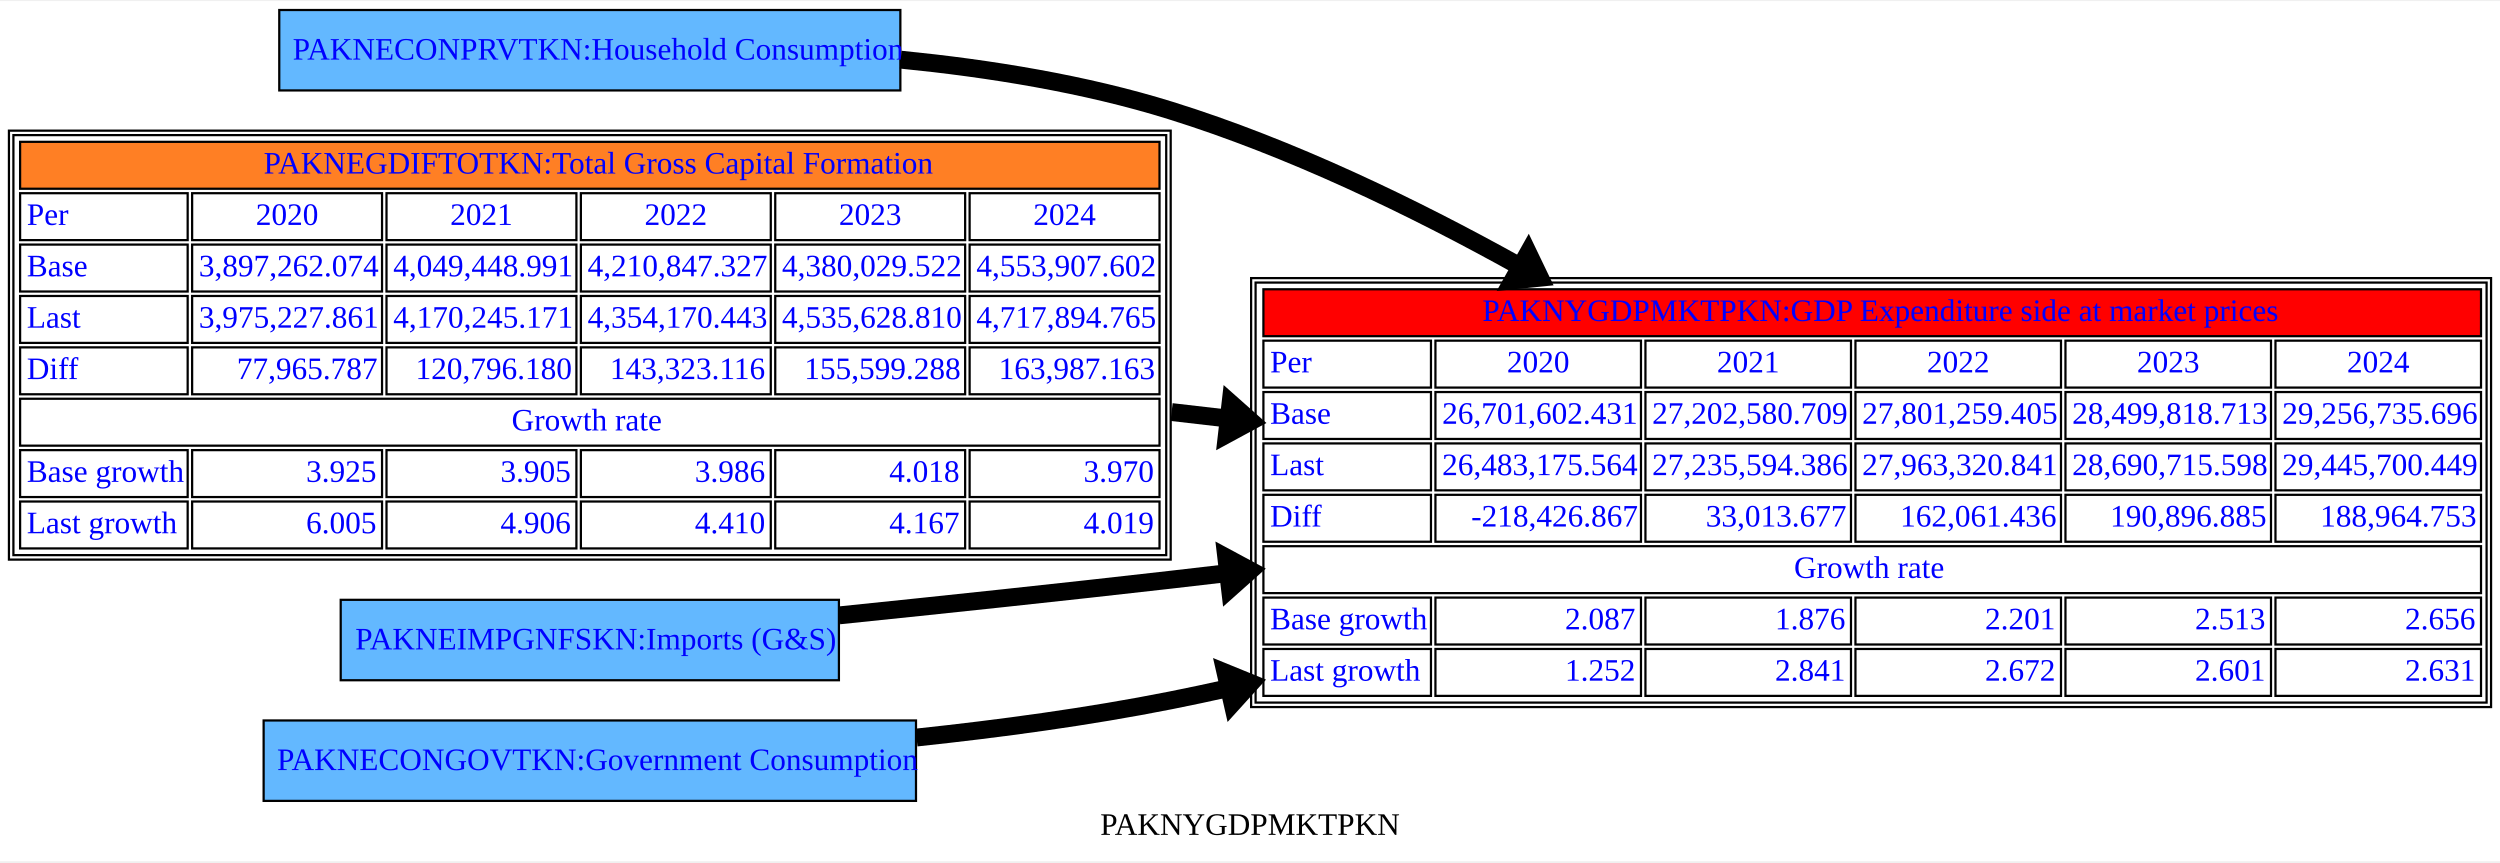
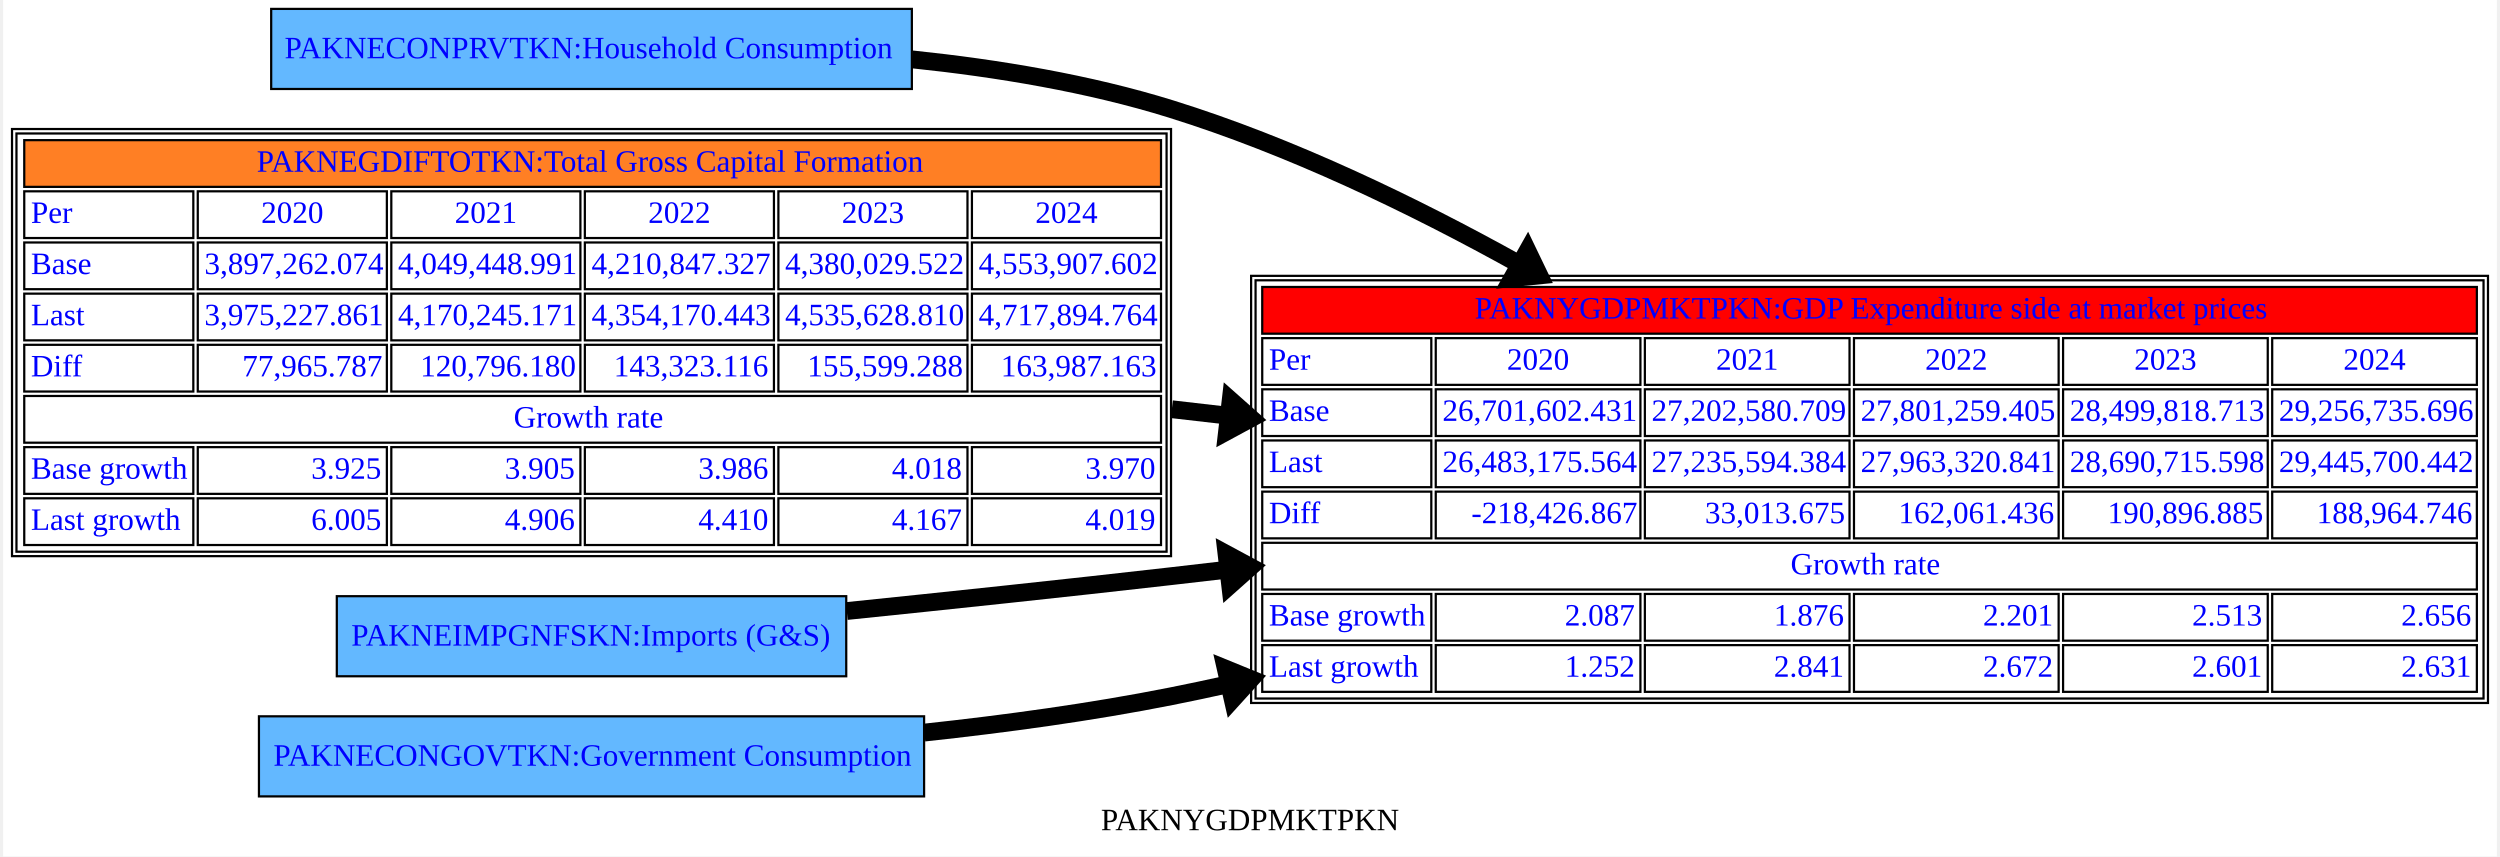
- <svg xmlns="http://www.w3.org/2000/svg" xmlns:xlink="http://www.w3.org/1999/xlink" width="432pt" height="149pt" viewBox="0.00 0.00 432.00 148.63">
-   <g id="graph0" class="graph" transform="scale(0.386059 0.386059) rotate(0) translate(4 381)">
-     <polygon fill="white" stroke="transparent" points="-4,4 -4,-381 1115,-381 1115,4 -4,4" />
-     <text text-anchor="middle" x="555.5" y="-7.8" font-family="Times New Roman,serif" font-size="14.00">PAKNYGDPMKTPKN</text>
+ <svg xmlns="http://www.w3.org/2000/svg" xmlns:xlink="http://www.w3.org/1999/xlink" width="432pt" height="148pt" viewBox="0.00 0.00 432.00 148.37">
+   <g id="graph0" class="graph" transform="scale(0.38537 0.38537) rotate(0) translate(4 381)">
+     <polygon fill="white" stroke="none" points="-4,4 -4,-381 1117,-381 1117,4 -4,4" />
+     <text text-anchor="middle" x="556.5" y="-7.8" font-family="Times New Roman,serif" font-size="14.00">PAKNYGDPMKTPKN</text>
    <g id="node1" class="node">
      <g id="a_node1">
        <a xlink:title="Household Consumption FRML &lt;Z,EXO&gt; PAKNECONPRVTKN = (PAKNECONPRVTKN(-1)*EXP(-PAKNECONPRVTKN_A+ (-0.2*(LOG(PAKNECONPRVTKN(-1))-LOG((PAKNYYWBTOTLCN(-1)*(1-PAKGGREVDRCTXN(-1)/100))/PAKNECONPRVTXN(-1)))+1*((LOG((PAKNYYWBTOTLCN*(1-PAKGGREVDRCTXN/100))/PAKNECONPRVTXN))-(LOG((PAKNYYWBTOTLCN(-1)*(1-PAKGGREVDRCTXN(-1)/100))/PAKNECONPRVTXN(-1))))+0.0303228629698929+0.0163839011059956*DURING_2010-0.3*(PAKFMLBLPOLYXN/100-((LOG(PAKNECONPRVTXN))-(LOG(PAKNECONPRVTXN(-1)))))) )) * (1-PAKNECONPRVTKN_D)+ PAKNECONPRVTKN_X*PAKNECONPRVTKN_D  $">
-           <polygon fill="#63b8ff" stroke="black" points="399,-377 121,-377 121,-341 399,-341 399,-377" />
-           <text text-anchor="start" x="127" y="-354.8" font-family="Times New Roman,serif" font-size="14.00" fill="blue">PAKNECONPRVTKN:Household Consumption</text>
-         </a>
-       </g>
-     </g>
-     <g id="node4" class="node">
-       <polygon fill="transparent" stroke="black" points="1111,-257 556,-257 556,-65 1111,-65 1111,-257" />
-       <g id="a_node4_0">
+           <polygon fill="#63b8ff" stroke="black" points="404.5,-377 116.5,-377 116.5,-341 404.5,-341 404.5,-377" />
+           <text text-anchor="start" x="122.5" y="-354.8" font-family="Times New Roman,serif" font-size="14.00" fill="blue">PAKNECONPRVTKN:Household Consumption</text>
+         </a>
+       </g>
+     </g>
+     <g id="node3" class="node">
+       <polygon fill="none" stroke="black" points="1113,-257 557,-257 557,-65 1113,-65 1113,-257" />
+       <g id="a_node3_0">
        <a xlink:href="bogus" xlink:title="GDP Expenditure side at market prices FRML  &lt;&gt; PAKNYGDPMKTPKN = PAKNECONPRVTKN+PAKNECONGOVTKN+PAKNEGDIFTOTKN+PAKNEGDISTKBKN+PAKNEEXPGNFSKN-PAKNEIMPGNFSKN+PAKNYGDPDISCKN+PAKADAP*PAKDISPREPKN $">
-           <polygon fill="red" stroke="transparent" points="561.5,-231 561.5,-252 1106.5,-252 1106.5,-231 561.5,-231" />
-           <polygon fill="none" stroke="black" points="561.5,-231 561.5,-252 1106.5,-252 1106.5,-231 561.5,-231" />
-           <text text-anchor="start" x="659.5" y="-237.8" font-family="Times New Roman,serif" font-size="14.00" fill="blue">PAKNYGDPMKTPKN:GDP Expenditure side at market prices</text>
-         </a>
-       </g>
-       <polygon fill="none" stroke="black" points="561.5,-208 561.5,-229 636.5,-229 636.5,-208 561.5,-208" />
-       <text text-anchor="start" x="564.5" y="-214.8" font-family="Times New Roman,serif" font-size="14.00" fill="blue">Per</text>
-       <polygon fill="none" stroke="black" points="638.5,-208 638.5,-229 730.5,-229 730.5,-208 638.5,-208" />
-       <text text-anchor="start" x="670.5" y="-214.8" font-family="Times New Roman,serif" font-size="14.00" fill="blue">2020</text>
-       <polygon fill="none" stroke="black" points="732.5,-208 732.5,-229 824.5,-229 824.5,-208 732.5,-208" />
-       <text text-anchor="start" x="764.5" y="-214.8" font-family="Times New Roman,serif" font-size="14.00" fill="blue">2021</text>
-       <polygon fill="none" stroke="black" points="826.5,-208 826.5,-229 918.5,-229 918.5,-208 826.5,-208" />
-       <text text-anchor="start" x="858.5" y="-214.8" font-family="Times New Roman,serif" font-size="14.00" fill="blue">2022</text>
-       <polygon fill="none" stroke="black" points="920.5,-208 920.5,-229 1012.5,-229 1012.5,-208 920.5,-208" />
-       <text text-anchor="start" x="952.5" y="-214.8" font-family="Times New Roman,serif" font-size="14.00" fill="blue">2023</text>
-       <polygon fill="none" stroke="black" points="1014.5,-208 1014.5,-229 1106.5,-229 1106.5,-208 1014.5,-208" />
-       <text text-anchor="start" x="1046.5" y="-214.8" font-family="Times New Roman,serif" font-size="14.00" fill="blue">2024</text>
-       <g id="a_node4_1">
-         <a xlink:href="bogus" xlink:title="Baseline values">
-           <polygon fill="none" stroke="black" points="561.5,-185 561.5,-206 636.5,-206 636.5,-185 561.5,-185" />
-           <text text-anchor="start" x="564.5" y="-191.8" font-family="Times New Roman,serif" font-size="14.00" fill="blue">Base</text>
-         </a>
-       </g>
-       <g id="a_node4_2">
-         <a xlink:href="bogus" xlink:title="Baseline values">
-           <polygon fill="none" stroke="black" points="638.5,-185 638.5,-206 730.5,-206 730.5,-185 638.5,-185" />
-           <text text-anchor="start" x="641.5" y="-191.8" font-family="Times New Roman,serif" font-size="14.00" fill="blue">26,701,602.431</text>
-         </a>
-       </g>
-       <g id="a_node4_3">
-         <a xlink:href="bogus" xlink:title="Baseline values">
-           <polygon fill="none" stroke="black" points="732.5,-185 732.5,-206 824.5,-206 824.5,-185 732.5,-185" />
-           <text text-anchor="start" x="735.5" y="-191.8" font-family="Times New Roman,serif" font-size="14.00" fill="blue">27,202,580.709</text>
-         </a>
-       </g>
-       <g id="a_node4_4">
-         <a xlink:href="bogus" xlink:title="Baseline values">
-           <polygon fill="none" stroke="black" points="826.5,-185 826.5,-206 918.5,-206 918.5,-185 826.5,-185" />
-           <text text-anchor="start" x="829.5" y="-191.8" font-family="Times New Roman,serif" font-size="14.00" fill="blue">27,801,259.405</text>
-         </a>
-       </g>
-       <g id="a_node4_5">
-         <a xlink:href="bogus" xlink:title="Baseline values">
-           <polygon fill="none" stroke="black" points="920.5,-185 920.5,-206 1012.5,-206 1012.5,-185 920.5,-185" />
-           <text text-anchor="start" x="923.5" y="-191.8" font-family="Times New Roman,serif" font-size="14.00" fill="blue">28,499,818.713</text>
-         </a>
-       </g>
-       <g id="a_node4_6">
-         <a xlink:href="bogus" xlink:title="Baseline values">
-           <polygon fill="none" stroke="black" points="1014.5,-185 1014.5,-206 1106.5,-206 1106.5,-185 1014.5,-185" />
-           <text text-anchor="start" x="1017.5" y="-191.8" font-family="Times New Roman,serif" font-size="14.00" fill="blue">29,256,735.696</text>
-         </a>
-       </g>
-       <g id="a_node4_7">
+           <polygon fill="red" stroke="none" points="562,-231 562,-252 1108,-252 1108,-231 562,-231" />
+           <polygon fill="none" stroke="black" points="562,-231 562,-252 1108,-252 1108,-231 562,-231" />
+           <text text-anchor="start" x="657.5" y="-237.8" font-family="Times New Roman,serif" font-size="14.00" fill="blue">PAKNYGDPMKTPKN:GDP Expenditure side at market prices</text>
+         </a>
+       </g>
+       <polygon fill="none" stroke="black" points="562,-208 562,-229 638,-229 638,-208 562,-208" />
+       <text text-anchor="start" x="565" y="-214.8" font-family="Times New Roman,serif" font-size="14.00" fill="blue">Per</text>
+       <polygon fill="none" stroke="black" points="640,-208 640,-229 732,-229 732,-208 640,-208" />
+       <text text-anchor="start" x="672" y="-214.8" font-family="Times New Roman,serif" font-size="14.00" fill="blue">2020</text>
+       <polygon fill="none" stroke="black" points="734,-208 734,-229 826,-229 826,-208 734,-208" />
+       <text text-anchor="start" x="766" y="-214.8" font-family="Times New Roman,serif" font-size="14.00" fill="blue">2021</text>
+       <polygon fill="none" stroke="black" points="828,-208 828,-229 920,-229 920,-208 828,-208" />
+       <text text-anchor="start" x="860" y="-214.8" font-family="Times New Roman,serif" font-size="14.00" fill="blue">2022</text>
+       <polygon fill="none" stroke="black" points="922,-208 922,-229 1014,-229 1014,-208 922,-208" />
+       <text text-anchor="start" x="954" y="-214.8" font-family="Times New Roman,serif" font-size="14.00" fill="blue">2023</text>
+       <polygon fill="none" stroke="black" points="1016,-208 1016,-229 1108,-229 1108,-208 1016,-208" />
+       <text text-anchor="start" x="1048" y="-214.8" font-family="Times New Roman,serif" font-size="14.00" fill="blue">2024</text>
+       <g id="a_node3_1">
+         <a xlink:href="bogus" xlink:title="Baseline values">
+           <polygon fill="none" stroke="black" points="562,-185 562,-206 638,-206 638,-185 562,-185" />
+           <text text-anchor="start" x="565" y="-191.8" font-family="Times New Roman,serif" font-size="14.00" fill="blue">Base</text>
+         </a>
+       </g>
+       <g id="a_node3_2">
+         <a xlink:href="bogus" xlink:title="Baseline values">
+           <polygon fill="none" stroke="black" points="640,-185 640,-206 732,-206 732,-185 640,-185" />
+           <text text-anchor="start" x="643" y="-191.8" font-family="Times New Roman,serif" font-size="14.00" fill="blue">26,701,602.431</text>
+         </a>
+       </g>
+       <g id="a_node3_3">
+         <a xlink:href="bogus" xlink:title="Baseline values">
+           <polygon fill="none" stroke="black" points="734,-185 734,-206 826,-206 826,-185 734,-185" />
+           <text text-anchor="start" x="737" y="-191.8" font-family="Times New Roman,serif" font-size="14.00" fill="blue">27,202,580.709</text>
+         </a>
+       </g>
+       <g id="a_node3_4">
+         <a xlink:href="bogus" xlink:title="Baseline values">
+           <polygon fill="none" stroke="black" points="828,-185 828,-206 920,-206 920,-185 828,-185" />
+           <text text-anchor="start" x="831" y="-191.8" font-family="Times New Roman,serif" font-size="14.00" fill="blue">27,801,259.405</text>
+         </a>
+       </g>
+       <g id="a_node3_5">
+         <a xlink:href="bogus" xlink:title="Baseline values">
+           <polygon fill="none" stroke="black" points="922,-185 922,-206 1014,-206 1014,-185 922,-185" />
+           <text text-anchor="start" x="925" y="-191.8" font-family="Times New Roman,serif" font-size="14.00" fill="blue">28,499,818.713</text>
+         </a>
+       </g>
+       <g id="a_node3_6">
+         <a xlink:href="bogus" xlink:title="Baseline values">
+           <polygon fill="none" stroke="black" points="1016,-185 1016,-206 1108,-206 1108,-185 1016,-185" />
+           <text text-anchor="start" x="1019" y="-191.8" font-family="Times New Roman,serif" font-size="14.00" fill="blue">29,256,735.696</text>
+         </a>
+       </g>
+       <g id="a_node3_7">
        <a xlink:href="bogus" xlink:title="Latest run values">
-           <polygon fill="none" stroke="black" points="561.5,-162 561.5,-183 636.5,-183 636.5,-162 561.5,-162" />
-           <text text-anchor="start" x="564.5" y="-168.8" font-family="Times New Roman,serif" font-size="14.00" fill="blue">Last</text>
-         </a>
-       </g>
-       <polygon fill="none" stroke="black" points="638.5,-162 638.5,-183 730.5,-183 730.5,-162 638.5,-162" />
-       <text text-anchor="start" x="641.5" y="-168.8" font-family="Times New Roman,serif" font-size="14.00" fill="blue">26,483,175.564</text>
-       <polygon fill="none" stroke="black" points="732.5,-162 732.5,-183 824.5,-183 824.5,-162 732.5,-162" />
-       <text text-anchor="start" x="735.5" y="-168.8" font-family="Times New Roman,serif" font-size="14.00" fill="blue">27,235,594.386</text>
-       <polygon fill="none" stroke="black" points="826.5,-162 826.5,-183 918.5,-183 918.5,-162 826.5,-162" />
-       <text text-anchor="start" x="829.5" y="-168.8" font-family="Times New Roman,serif" font-size="14.00" fill="blue">27,963,320.841</text>
-       <polygon fill="none" stroke="black" points="920.5,-162 920.5,-183 1012.5,-183 1012.5,-162 920.5,-162" />
-       <text text-anchor="start" x="923.5" y="-168.8" font-family="Times New Roman,serif" font-size="14.00" fill="blue">28,690,715.598</text>
-       <polygon fill="none" stroke="black" points="1014.5,-162 1014.5,-183 1106.5,-183 1106.5,-162 1014.5,-162" />
-       <text text-anchor="start" x="1017.5" y="-168.8" font-family="Times New Roman,serif" font-size="14.00" fill="blue">29,445,700.449</text>
-       <g id="a_node4_8">
+           <polygon fill="none" stroke="black" points="562,-162 562,-183 638,-183 638,-162 562,-162" />
+           <text text-anchor="start" x="565" y="-168.8" font-family="Times New Roman,serif" font-size="14.00" fill="blue">Last</text>
+         </a>
+       </g>
+       <polygon fill="none" stroke="black" points="640,-162 640,-183 732,-183 732,-162 640,-162" />
+       <text text-anchor="start" x="643" y="-168.8" font-family="Times New Roman,serif" font-size="14.00" fill="blue">26,483,175.564</text>
+       <polygon fill="none" stroke="black" points="734,-162 734,-183 826,-183 826,-162 734,-162" />
+       <text text-anchor="start" x="737" y="-168.8" font-family="Times New Roman,serif" font-size="14.00" fill="blue">27,235,594.384</text>
+       <polygon fill="none" stroke="black" points="828,-162 828,-183 920,-183 920,-162 828,-162" />
+       <text text-anchor="start" x="831" y="-168.8" font-family="Times New Roman,serif" font-size="14.00" fill="blue">27,963,320.841</text>
+       <polygon fill="none" stroke="black" points="922,-162 922,-183 1014,-183 1014,-162 922,-162" />
+       <text text-anchor="start" x="925" y="-168.8" font-family="Times New Roman,serif" font-size="14.00" fill="blue">28,690,715.598</text>
+       <polygon fill="none" stroke="black" points="1016,-162 1016,-183 1108,-183 1108,-162 1016,-162" />
+       <text text-anchor="start" x="1019" y="-168.8" font-family="Times New Roman,serif" font-size="14.00" fill="blue">29,445,700.442</text>
+       <g id="a_node3_8">
        <a xlink:href="bogus" xlink:title="Difference between baseline and latest run">
-           <polygon fill="none" stroke="black" points="561.5,-139 561.5,-160 636.5,-160 636.5,-139 561.5,-139" />
-           <text text-anchor="start" x="564.5" y="-145.8" font-family="Times New Roman,serif" font-size="14.00" fill="blue">Diff</text>
-         </a>
-       </g>
-       <polygon fill="none" stroke="black" points="638.5,-139 638.5,-160 730.5,-160 730.5,-139 638.5,-139" />
-       <text text-anchor="start" x="654.5" y="-145.8" font-family="Times New Roman,serif" font-size="14.00" fill="blue">-218,426.867</text>
-       <polygon fill="none" stroke="black" points="732.5,-139 732.5,-160 824.5,-160 824.5,-139 732.5,-139" />
-       <text text-anchor="start" x="759.5" y="-145.8" font-family="Times New Roman,serif" font-size="14.00" fill="blue">33,013.677</text>
-       <polygon fill="none" stroke="black" points="826.5,-139 826.5,-160 918.5,-160 918.5,-139 826.5,-139" />
-       <text text-anchor="start" x="846.5" y="-145.8" font-family="Times New Roman,serif" font-size="14.00" fill="blue">162,061.436</text>
-       <polygon fill="none" stroke="black" points="920.5,-139 920.5,-160 1012.5,-160 1012.5,-139 920.5,-139" />
-       <text text-anchor="start" x="940.5" y="-145.8" font-family="Times New Roman,serif" font-size="14.00" fill="blue">190,896.885</text>
-       <polygon fill="none" stroke="black" points="1014.5,-139 1014.5,-160 1106.5,-160 1106.5,-139 1014.5,-139" />
-       <text text-anchor="start" x="1034.5" y="-145.8" font-family="Times New Roman,serif" font-size="14.00" fill="blue">188,964.753</text>
-       <polygon fill="none" stroke="black" points="561.5,-116 561.5,-137 1106.5,-137 1106.5,-116 561.5,-116" />
-       <text text-anchor="start" x="799" y="-122.8" font-family="Times New Roman,serif" font-size="14.00" fill="blue"> Growth rate</text>
-       <g id="a_node4_9">
+           <polygon fill="none" stroke="black" points="562,-139 562,-160 638,-160 638,-139 562,-139" />
+           <text text-anchor="start" x="565" y="-145.8" font-family="Times New Roman,serif" font-size="14.00" fill="blue">Diff</text>
+         </a>
+       </g>
+       <polygon fill="none" stroke="black" points="640,-139 640,-160 732,-160 732,-139 640,-139" />
+       <text text-anchor="start" x="656" y="-145.8" font-family="Times New Roman,serif" font-size="14.00" fill="blue">-218,426.867</text>
+       <polygon fill="none" stroke="black" points="734,-139 734,-160 826,-160 826,-139 734,-139" />
+       <text text-anchor="start" x="761" y="-145.8" font-family="Times New Roman,serif" font-size="14.00" fill="blue">33,013.675</text>
+       <polygon fill="none" stroke="black" points="828,-139 828,-160 920,-160 920,-139 828,-139" />
+       <text text-anchor="start" x="848" y="-145.8" font-family="Times New Roman,serif" font-size="14.00" fill="blue">162,061.436</text>
+       <polygon fill="none" stroke="black" points="922,-139 922,-160 1014,-160 1014,-139 922,-139" />
+       <text text-anchor="start" x="942" y="-145.8" font-family="Times New Roman,serif" font-size="14.00" fill="blue">190,896.885</text>
+       <polygon fill="none" stroke="black" points="1016,-139 1016,-160 1108,-160 1108,-139 1016,-139" />
+       <text text-anchor="start" x="1036" y="-145.8" font-family="Times New Roman,serif" font-size="14.00" fill="blue">188,964.746</text>
+       <polygon fill="none" stroke="black" points="562,-116 562,-137 1108,-137 1108,-116 562,-116" />
+       <text text-anchor="start" x="799.5" y="-122.8" font-family="Times New Roman,serif" font-size="14.00" fill="blue"> Growth rate</text>
+       <g id="a_node3_9">
        <a xlink:href="bogus" xlink:title="Base growth Exogen">
-           <polygon fill="none" stroke="black" points="561.5,-93 561.5,-114 636.5,-114 636.5,-93 561.5,-93" />
-           <text text-anchor="start" x="564.5" y="-99.8" font-family="Times New Roman,serif" font-size="14.00" fill="blue">Base growth</text>
-         </a>
-       </g>
-       <polygon fill="none" stroke="black" points="638.5,-93 638.5,-114 730.5,-114 730.5,-93 638.5,-93" />
-       <text text-anchor="start" x="696.5" y="-99.8" font-family="Times New Roman,serif" font-size="14.00" fill="blue">2.087</text>
-       <polygon fill="none" stroke="black" points="732.5,-93 732.5,-114 824.5,-114 824.5,-93 732.5,-93" />
-       <text text-anchor="start" x="790.5" y="-99.8" font-family="Times New Roman,serif" font-size="14.00" fill="blue">1.876</text>
-       <polygon fill="none" stroke="black" points="826.5,-93 826.5,-114 918.5,-114 918.5,-93 826.5,-93" />
-       <text text-anchor="start" x="884.5" y="-99.8" font-family="Times New Roman,serif" font-size="14.00" fill="blue">2.201</text>
-       <polygon fill="none" stroke="black" points="920.5,-93 920.5,-114 1012.5,-114 1012.5,-93 920.5,-93" />
-       <text text-anchor="start" x="978.5" y="-99.8" font-family="Times New Roman,serif" font-size="14.00" fill="blue">2.513</text>
-       <polygon fill="none" stroke="black" points="1014.5,-93 1014.5,-114 1106.5,-114 1106.5,-93 1014.5,-93" />
-       <text text-anchor="start" x="1072.5" y="-99.8" font-family="Times New Roman,serif" font-size="14.00" fill="blue">2.656</text>
-       <g id="a_node4_10">
+           <polygon fill="none" stroke="black" points="562,-93 562,-114 638,-114 638,-93 562,-93" />
+           <text text-anchor="start" x="565" y="-99.8" font-family="Times New Roman,serif" font-size="14.00" fill="blue">Base growth</text>
+         </a>
+       </g>
+       <polygon fill="none" stroke="black" points="640,-93 640,-114 732,-114 732,-93 640,-93" />
+       <text text-anchor="start" x="698" y="-99.8" font-family="Times New Roman,serif" font-size="14.00" fill="blue">2.087</text>
+       <polygon fill="none" stroke="black" points="734,-93 734,-114 826,-114 826,-93 734,-93" />
+       <text text-anchor="start" x="792" y="-99.8" font-family="Times New Roman,serif" font-size="14.00" fill="blue">1.876</text>
+       <polygon fill="none" stroke="black" points="828,-93 828,-114 920,-114 920,-93 828,-93" />
+       <text text-anchor="start" x="886" y="-99.8" font-family="Times New Roman,serif" font-size="14.00" fill="blue">2.201</text>
+       <polygon fill="none" stroke="black" points="922,-93 922,-114 1014,-114 1014,-93 922,-93" />
+       <text text-anchor="start" x="980" y="-99.8" font-family="Times New Roman,serif" font-size="14.00" fill="blue">2.513</text>
+       <polygon fill="none" stroke="black" points="1016,-93 1016,-114 1108,-114 1108,-93 1016,-93" />
+       <text text-anchor="start" x="1074" y="-99.8" font-family="Times New Roman,serif" font-size="14.00" fill="blue">2.656</text>
+       <g id="a_node3_10">
        <a xlink:href="bogus" xlink:title="Last growth Exogen">
-           <polygon fill="none" stroke="black" points="561.5,-70 561.5,-91 636.5,-91 636.5,-70 561.5,-70" />
-           <text text-anchor="start" x="564.5" y="-76.8" font-family="Times New Roman,serif" font-size="14.00" fill="blue">Last growth</text>
-         </a>
-       </g>
-       <polygon fill="none" stroke="black" points="638.5,-70 638.5,-91 730.5,-91 730.5,-70 638.5,-70" />
-       <text text-anchor="start" x="696.5" y="-76.8" font-family="Times New Roman,serif" font-size="14.00" fill="blue">1.252</text>
-       <polygon fill="none" stroke="black" points="732.5,-70 732.5,-91 824.5,-91 824.5,-70 732.5,-70" />
-       <text text-anchor="start" x="790.5" y="-76.8" font-family="Times New Roman,serif" font-size="14.00" fill="blue">2.841</text>
-       <polygon fill="none" stroke="black" points="826.5,-70 826.5,-91 918.5,-91 918.5,-70 826.5,-70" />
-       <text text-anchor="start" x="884.5" y="-76.8" font-family="Times New Roman,serif" font-size="14.00" fill="blue">2.672</text>
-       <polygon fill="none" stroke="black" points="920.5,-70 920.5,-91 1012.5,-91 1012.5,-70 920.5,-70" />
-       <text text-anchor="start" x="978.5" y="-76.8" font-family="Times New Roman,serif" font-size="14.00" fill="blue">2.601</text>
-       <polygon fill="none" stroke="black" points="1014.5,-70 1014.5,-91 1106.5,-91 1106.5,-70 1014.5,-70" />
-       <text text-anchor="start" x="1072.5" y="-76.8" font-family="Times New Roman,serif" font-size="14.00" fill="blue">2.631</text>
-       <polygon fill="none" stroke="black" points="558,-67 558,-255 1109,-255 1109,-67 558,-67" />
+           <polygon fill="none" stroke="black" points="562,-70 562,-91 638,-91 638,-70 562,-70" />
+           <text text-anchor="start" x="565" y="-76.8" font-family="Times New Roman,serif" font-size="14.00" fill="blue">Last growth</text>
+         </a>
+       </g>
+       <polygon fill="none" stroke="black" points="640,-70 640,-91 732,-91 732,-70 640,-70" />
+       <text text-anchor="start" x="698" y="-76.8" font-family="Times New Roman,serif" font-size="14.00" fill="blue">1.252</text>
+       <polygon fill="none" stroke="black" points="734,-70 734,-91 826,-91 826,-70 734,-70" />
+       <text text-anchor="start" x="792" y="-76.8" font-family="Times New Roman,serif" font-size="14.00" fill="blue">2.841</text>
+       <polygon fill="none" stroke="black" points="828,-70 828,-91 920,-91 920,-70 828,-70" />
+       <text text-anchor="start" x="886" y="-76.8" font-family="Times New Roman,serif" font-size="14.00" fill="blue">2.672</text>
+       <polygon fill="none" stroke="black" points="922,-70 922,-91 1014,-91 1014,-70 922,-70" />
+       <text text-anchor="start" x="980" y="-76.8" font-family="Times New Roman,serif" font-size="14.00" fill="blue">2.601</text>
+       <polygon fill="none" stroke="black" points="1016,-70 1016,-91 1108,-91 1108,-70 1016,-70" />
+       <text text-anchor="start" x="1074" y="-76.8" font-family="Times New Roman,serif" font-size="14.00" fill="blue">2.631</text>
+       <polygon fill="none" stroke="black" points="559,-67 559,-255 1111,-255 1111,-67 559,-67" />
    </g>
    <g id="edge1" class="edge">
      <g id="a_edge1">
        <a xlink:href="bogus" xlink:title=" PAKNECONPRVTKN -&gt; PAKNYGDPMKTPKN Min. att. -1557%  max: 290%">
-           <path fill="none" stroke="black" stroke-width="8" d="M399.15,-354.78C438.82,-350.85 481.7,-343.94 520,-332 573.36,-315.36 627.99,-289.16 676.34,-262.22" />
-           <polygon fill="black" stroke="black" stroke-width="8" points="680.01,-268.19 685.3,-257.18 673.15,-255.98 680.01,-268.19" />
+           <path fill="none" stroke="black" stroke-width="8" d="M404.629,-354.309C443.041,-350.307 484.132,-343.479 521,-332 574.431,-315.364 629.146,-289.162 677.578,-262.222" />
+           <polygon fill="black" stroke="black" stroke-width="8" points="681.255,-268.186 686.547,-257.185 674.4,-255.979 681.255,-268.186" />
        </a>
      </g>
    </g>
    <g id="node2" class="node">
-       <polygon fill="transparent" stroke="black" points="520,-323 0,-323 0,-131 520,-131 520,-323" />
+       <polygon fill="none" stroke="black" points="521,-323 0,-323 0,-131 521,-131 521,-323" />
      <g id="a_node2_11">
        <a xlink:href="bogus" xlink:title="Total Gross Capital Formation FRML  &lt;&gt; PAKNEGDIFTOTKN = PAKNEGDIFGOVKN+PAKNEGDIFPRVKN $">
-           <polygon fill="#ff7f24" stroke="transparent" points="5,-297 5,-318 515,-318 515,-297 5,-297" />
-           <polygon fill="none" stroke="black" points="5,-297 5,-318 515,-318 515,-297 5,-297" />
-           <text text-anchor="start" x="114" y="-303.8" font-family="Times New Roman,serif" font-size="14.00" fill="blue">PAKNEGDIFTOTKN:Total Gross Capital Formation</text>
-         </a>
-       </g>
-       <polygon fill="none" stroke="black" points="5,-274 5,-295 80,-295 80,-274 5,-274" />
-       <text text-anchor="start" x="8" y="-280.8" font-family="Times New Roman,serif" font-size="14.00" fill="blue">Per</text>
-       <polygon fill="none" stroke="black" points="82,-274 82,-295 167,-295 167,-274 82,-274" />
-       <text text-anchor="start" x="110.5" y="-280.8" font-family="Times New Roman,serif" font-size="14.00" fill="blue">2020</text>
-       <polygon fill="none" stroke="black" points="169,-274 169,-295 254,-295 254,-274 169,-274" />
-       <text text-anchor="start" x="197.5" y="-280.8" font-family="Times New Roman,serif" font-size="14.00" fill="blue">2021</text>
-       <polygon fill="none" stroke="black" points="256,-274 256,-295 341,-295 341,-274 256,-274" />
-       <text text-anchor="start" x="284.5" y="-280.8" font-family="Times New Roman,serif" font-size="14.00" fill="blue">2022</text>
-       <polygon fill="none" stroke="black" points="343,-274 343,-295 428,-295 428,-274 343,-274" />
-       <text text-anchor="start" x="371.5" y="-280.8" font-family="Times New Roman,serif" font-size="14.00" fill="blue">2023</text>
-       <polygon fill="none" stroke="black" points="430,-274 430,-295 515,-295 515,-274 430,-274" />
-       <text text-anchor="start" x="458.5" y="-280.8" font-family="Times New Roman,serif" font-size="14.00" fill="blue">2024</text>
+           <polygon fill="#ff7f24" stroke="none" points="5.5,-297 5.5,-318 516.5,-318 516.5,-297 5.5,-297" />
+           <polygon fill="none" stroke="black" points="5.5,-297 5.5,-318 516.5,-318 516.5,-297 5.5,-297" />
+           <text text-anchor="start" x="110" y="-303.8" font-family="Times New Roman,serif" font-size="14.00" fill="blue">PAKNEGDIFTOTKN:Total Gross Capital Formation</text>
+         </a>
+       </g>
+       <polygon fill="none" stroke="black" points="5.5,-274 5.5,-295 81.5,-295 81.5,-274 5.5,-274" />
+       <text text-anchor="start" x="8.5" y="-280.8" font-family="Times New Roman,serif" font-size="14.00" fill="blue">Per</text>
+       <polygon fill="none" stroke="black" points="83.5,-274 83.5,-295 168.5,-295 168.5,-274 83.5,-274" />
+       <text text-anchor="start" x="112" y="-280.8" font-family="Times New Roman,serif" font-size="14.00" fill="blue">2020</text>
+       <polygon fill="none" stroke="black" points="170.5,-274 170.5,-295 255.5,-295 255.5,-274 170.5,-274" />
+       <text text-anchor="start" x="199" y="-280.8" font-family="Times New Roman,serif" font-size="14.00" fill="blue">2021</text>
+       <polygon fill="none" stroke="black" points="257.5,-274 257.5,-295 342.5,-295 342.5,-274 257.5,-274" />
+       <text text-anchor="start" x="286" y="-280.8" font-family="Times New Roman,serif" font-size="14.00" fill="blue">2022</text>
+       <polygon fill="none" stroke="black" points="344.5,-274 344.5,-295 429.5,-295 429.5,-274 344.5,-274" />
+       <text text-anchor="start" x="373" y="-280.8" font-family="Times New Roman,serif" font-size="14.00" fill="blue">2023</text>
+       <polygon fill="none" stroke="black" points="431.5,-274 431.5,-295 516.5,-295 516.5,-274 431.5,-274" />
+       <text text-anchor="start" x="460" y="-280.8" font-family="Times New Roman,serif" font-size="14.00" fill="blue">2024</text>
      <g id="a_node2_12">
        <a xlink:href="bogus" xlink:title="Baseline values">
-           <polygon fill="none" stroke="black" points="5,-251 5,-272 80,-272 80,-251 5,-251" />
-           <text text-anchor="start" x="8" y="-257.8" font-family="Times New Roman,serif" font-size="14.00" fill="blue">Base</text>
+           <polygon fill="none" stroke="black" points="5.5,-251 5.5,-272 81.5,-272 81.5,-251 5.5,-251" />
+           <text text-anchor="start" x="8.5" y="-257.8" font-family="Times New Roman,serif" font-size="14.00" fill="blue">Base</text>
        </a>
      </g>
      <g id="a_node2_13">
        <a xlink:href="bogus" xlink:title="Baseline values">
-           <polygon fill="none" stroke="black" points="82,-251 82,-272 167,-272 167,-251 82,-251" />
-           <text text-anchor="start" x="85" y="-257.8" font-family="Times New Roman,serif" font-size="14.00" fill="blue">3,897,262.074</text>
+           <polygon fill="none" stroke="black" points="83.5,-251 83.5,-272 168.5,-272 168.5,-251 83.5,-251" />
+           <text text-anchor="start" x="86.5" y="-257.8" font-family="Times New Roman,serif" font-size="14.00" fill="blue">3,897,262.074</text>
        </a>
      </g>
      <g id="a_node2_14">
        <a xlink:href="bogus" xlink:title="Baseline values">
-           <polygon fill="none" stroke="black" points="169,-251 169,-272 254,-272 254,-251 169,-251" />
-           <text text-anchor="start" x="172" y="-257.8" font-family="Times New Roman,serif" font-size="14.00" fill="blue">4,049,448.991</text>
+           <polygon fill="none" stroke="black" points="170.5,-251 170.5,-272 255.5,-272 255.5,-251 170.5,-251" />
+           <text text-anchor="start" x="173.5" y="-257.8" font-family="Times New Roman,serif" font-size="14.00" fill="blue">4,049,448.991</text>
        </a>
      </g>
      <g id="a_node2_15">
        <a xlink:href="bogus" xlink:title="Baseline values">
-           <polygon fill="none" stroke="black" points="256,-251 256,-272 341,-272 341,-251 256,-251" />
-           <text text-anchor="start" x="259" y="-257.8" font-family="Times New Roman,serif" font-size="14.00" fill="blue">4,210,847.327</text>
+           <polygon fill="none" stroke="black" points="257.5,-251 257.5,-272 342.5,-272 342.5,-251 257.5,-251" />
+           <text text-anchor="start" x="260.5" y="-257.8" font-family="Times New Roman,serif" font-size="14.00" fill="blue">4,210,847.327</text>
        </a>
      </g>
      <g id="a_node2_16">
        <a xlink:href="bogus" xlink:title="Baseline values">
-           <polygon fill="none" stroke="black" points="343,-251 343,-272 428,-272 428,-251 343,-251" />
-           <text text-anchor="start" x="346" y="-257.8" font-family="Times New Roman,serif" font-size="14.00" fill="blue">4,380,029.522</text>
+           <polygon fill="none" stroke="black" points="344.5,-251 344.5,-272 429.5,-272 429.5,-251 344.5,-251" />
+           <text text-anchor="start" x="347.5" y="-257.8" font-family="Times New Roman,serif" font-size="14.00" fill="blue">4,380,029.522</text>
        </a>
      </g>
      <g id="a_node2_17">
        <a xlink:href="bogus" xlink:title="Baseline values">
-           <polygon fill="none" stroke="black" points="430,-251 430,-272 515,-272 515,-251 430,-251" />
-           <text text-anchor="start" x="433" y="-257.8" font-family="Times New Roman,serif" font-size="14.00" fill="blue">4,553,907.602</text>
+           <polygon fill="none" stroke="black" points="431.5,-251 431.5,-272 516.5,-272 516.5,-251 431.5,-251" />
+           <text text-anchor="start" x="434.5" y="-257.8" font-family="Times New Roman,serif" font-size="14.00" fill="blue">4,553,907.602</text>
        </a>
      </g>
      <g id="a_node2_18">
        <a xlink:href="bogus" xlink:title="Latest run values">
-           <polygon fill="none" stroke="black" points="5,-228 5,-249 80,-249 80,-228 5,-228" />
-           <text text-anchor="start" x="8" y="-234.8" font-family="Times New Roman,serif" font-size="14.00" fill="blue">Last</text>
-         </a>
-       </g>
-       <polygon fill="none" stroke="black" points="82,-228 82,-249 167,-249 167,-228 82,-228" />
-       <text text-anchor="start" x="85" y="-234.8" font-family="Times New Roman,serif" font-size="14.00" fill="blue">3,975,227.861</text>
-       <polygon fill="none" stroke="black" points="169,-228 169,-249 254,-249 254,-228 169,-228" />
-       <text text-anchor="start" x="172" y="-234.8" font-family="Times New Roman,serif" font-size="14.00" fill="blue">4,170,245.171</text>
-       <polygon fill="none" stroke="black" points="256,-228 256,-249 341,-249 341,-228 256,-228" />
-       <text text-anchor="start" x="259" y="-234.8" font-family="Times New Roman,serif" font-size="14.00" fill="blue">4,354,170.443</text>
-       <polygon fill="none" stroke="black" points="343,-228 343,-249 428,-249 428,-228 343,-228" />
-       <text text-anchor="start" x="346" y="-234.8" font-family="Times New Roman,serif" font-size="14.00" fill="blue">4,535,628.810</text>
-       <polygon fill="none" stroke="black" points="430,-228 430,-249 515,-249 515,-228 430,-228" />
-       <text text-anchor="start" x="433" y="-234.8" font-family="Times New Roman,serif" font-size="14.00" fill="blue">4,717,894.765</text>
+           <polygon fill="none" stroke="black" points="5.5,-228 5.5,-249 81.5,-249 81.5,-228 5.5,-228" />
+           <text text-anchor="start" x="8.5" y="-234.8" font-family="Times New Roman,serif" font-size="14.00" fill="blue">Last</text>
+         </a>
+       </g>
+       <polygon fill="none" stroke="black" points="83.5,-228 83.5,-249 168.5,-249 168.5,-228 83.5,-228" />
+       <text text-anchor="start" x="86.5" y="-234.8" font-family="Times New Roman,serif" font-size="14.00" fill="blue">3,975,227.861</text>
+       <polygon fill="none" stroke="black" points="170.5,-228 170.5,-249 255.5,-249 255.5,-228 170.5,-228" />
+       <text text-anchor="start" x="173.5" y="-234.8" font-family="Times New Roman,serif" font-size="14.00" fill="blue">4,170,245.171</text>
+       <polygon fill="none" stroke="black" points="257.5,-228 257.5,-249 342.5,-249 342.5,-228 257.5,-228" />
+       <text text-anchor="start" x="260.5" y="-234.8" font-family="Times New Roman,serif" font-size="14.00" fill="blue">4,354,170.443</text>
+       <polygon fill="none" stroke="black" points="344.5,-228 344.5,-249 429.5,-249 429.5,-228 344.5,-228" />
+       <text text-anchor="start" x="347.5" y="-234.8" font-family="Times New Roman,serif" font-size="14.00" fill="blue">4,535,628.810</text>
+       <polygon fill="none" stroke="black" points="431.5,-228 431.5,-249 516.5,-249 516.5,-228 431.5,-228" />
+       <text text-anchor="start" x="434.5" y="-234.8" font-family="Times New Roman,serif" font-size="14.00" fill="blue">4,717,894.764</text>
      <g id="a_node2_19">
        <a xlink:href="bogus" xlink:title="Difference between baseline and latest run">
-           <polygon fill="none" stroke="black" points="5,-205 5,-226 80,-226 80,-205 5,-205" />
-           <text text-anchor="start" x="8" y="-211.8" font-family="Times New Roman,serif" font-size="14.00" fill="blue">Diff</text>
-         </a>
-       </g>
-       <polygon fill="none" stroke="black" points="82,-205 82,-226 167,-226 167,-205 82,-205" />
-       <text text-anchor="start" x="102" y="-211.8" font-family="Times New Roman,serif" font-size="14.00" fill="blue">77,965.787</text>
-       <polygon fill="none" stroke="black" points="169,-205 169,-226 254,-226 254,-205 169,-205" />
-       <text text-anchor="start" x="182" y="-211.8" font-family="Times New Roman,serif" font-size="14.00" fill="blue">120,796.180</text>
-       <polygon fill="none" stroke="black" points="256,-205 256,-226 341,-226 341,-205 256,-205" />
-       <text text-anchor="start" x="269" y="-211.8" font-family="Times New Roman,serif" font-size="14.00" fill="blue">143,323.116</text>
-       <polygon fill="none" stroke="black" points="343,-205 343,-226 428,-226 428,-205 343,-205" />
-       <text text-anchor="start" x="356" y="-211.8" font-family="Times New Roman,serif" font-size="14.00" fill="blue">155,599.288</text>
-       <polygon fill="none" stroke="black" points="430,-205 430,-226 515,-226 515,-205 430,-205" />
-       <text text-anchor="start" x="443" y="-211.8" font-family="Times New Roman,serif" font-size="14.00" fill="blue">163,987.163</text>
-       <polygon fill="none" stroke="black" points="5,-182 5,-203 515,-203 515,-182 5,-182" />
-       <text text-anchor="start" x="225" y="-188.8" font-family="Times New Roman,serif" font-size="14.00" fill="blue"> Growth rate</text>
+           <polygon fill="none" stroke="black" points="5.5,-205 5.5,-226 81.5,-226 81.5,-205 5.5,-205" />
+           <text text-anchor="start" x="8.5" y="-211.8" font-family="Times New Roman,serif" font-size="14.00" fill="blue">Diff</text>
+         </a>
+       </g>
+       <polygon fill="none" stroke="black" points="83.5,-205 83.5,-226 168.5,-226 168.5,-205 83.5,-205" />
+       <text text-anchor="start" x="103.5" y="-211.8" font-family="Times New Roman,serif" font-size="14.00" fill="blue">77,965.787</text>
+       <polygon fill="none" stroke="black" points="170.5,-205 170.5,-226 255.5,-226 255.5,-205 170.5,-205" />
+       <text text-anchor="start" x="183.5" y="-211.8" font-family="Times New Roman,serif" font-size="14.00" fill="blue">120,796.180</text>
+       <polygon fill="none" stroke="black" points="257.5,-205 257.5,-226 342.5,-226 342.5,-205 257.5,-205" />
+       <text text-anchor="start" x="270.5" y="-211.8" font-family="Times New Roman,serif" font-size="14.00" fill="blue">143,323.116</text>
+       <polygon fill="none" stroke="black" points="344.5,-205 344.5,-226 429.5,-226 429.5,-205 344.5,-205" />
+       <text text-anchor="start" x="357.5" y="-211.8" font-family="Times New Roman,serif" font-size="14.00" fill="blue">155,599.288</text>
+       <polygon fill="none" stroke="black" points="431.5,-205 431.5,-226 516.5,-226 516.5,-205 431.5,-205" />
+       <text text-anchor="start" x="444.5" y="-211.8" font-family="Times New Roman,serif" font-size="14.00" fill="blue">163,987.163</text>
+       <polygon fill="none" stroke="black" points="5.5,-182 5.5,-203 516.5,-203 516.5,-182 5.5,-182" />
+       <text text-anchor="start" x="225.5" y="-188.8" font-family="Times New Roman,serif" font-size="14.00" fill="blue"> Growth rate</text>
      <g id="a_node2_20">
        <a xlink:href="bogus" xlink:title="Base growth Exogen">
-           <polygon fill="none" stroke="black" points="5,-159 5,-180 80,-180 80,-159 5,-159" />
-           <text text-anchor="start" x="8" y="-165.8" font-family="Times New Roman,serif" font-size="14.00" fill="blue">Base growth</text>
-         </a>
-       </g>
-       <polygon fill="none" stroke="black" points="82,-159 82,-180 167,-180 167,-159 82,-159" />
-       <text text-anchor="start" x="133" y="-165.8" font-family="Times New Roman,serif" font-size="14.00" fill="blue">3.925</text>
-       <polygon fill="none" stroke="black" points="169,-159 169,-180 254,-180 254,-159 169,-159" />
-       <text text-anchor="start" x="220" y="-165.8" font-family="Times New Roman,serif" font-size="14.00" fill="blue">3.905</text>
-       <polygon fill="none" stroke="black" points="256,-159 256,-180 341,-180 341,-159 256,-159" />
-       <text text-anchor="start" x="307" y="-165.8" font-family="Times New Roman,serif" font-size="14.00" fill="blue">3.986</text>
-       <polygon fill="none" stroke="black" points="343,-159 343,-180 428,-180 428,-159 343,-159" />
-       <text text-anchor="start" x="394" y="-165.8" font-family="Times New Roman,serif" font-size="14.00" fill="blue">4.018</text>
-       <polygon fill="none" stroke="black" points="430,-159 430,-180 515,-180 515,-159 430,-159" />
-       <text text-anchor="start" x="481" y="-165.8" font-family="Times New Roman,serif" font-size="14.00" fill="blue">3.970</text>
+           <polygon fill="none" stroke="black" points="5.5,-159 5.5,-180 81.5,-180 81.5,-159 5.5,-159" />
+           <text text-anchor="start" x="8.5" y="-165.8" font-family="Times New Roman,serif" font-size="14.00" fill="blue">Base growth</text>
+         </a>
+       </g>
+       <polygon fill="none" stroke="black" points="83.5,-159 83.5,-180 168.5,-180 168.5,-159 83.5,-159" />
+       <text text-anchor="start" x="134.5" y="-165.8" font-family="Times New Roman,serif" font-size="14.00" fill="blue">3.925</text>
+       <polygon fill="none" stroke="black" points="170.5,-159 170.5,-180 255.5,-180 255.5,-159 170.5,-159" />
+       <text text-anchor="start" x="221.5" y="-165.8" font-family="Times New Roman,serif" font-size="14.00" fill="blue">3.905</text>
+       <polygon fill="none" stroke="black" points="257.5,-159 257.5,-180 342.5,-180 342.5,-159 257.5,-159" />
+       <text text-anchor="start" x="308.5" y="-165.8" font-family="Times New Roman,serif" font-size="14.00" fill="blue">3.986</text>
+       <polygon fill="none" stroke="black" points="344.5,-159 344.5,-180 429.5,-180 429.5,-159 344.5,-159" />
+       <text text-anchor="start" x="395.5" y="-165.8" font-family="Times New Roman,serif" font-size="14.00" fill="blue">4.018</text>
+       <polygon fill="none" stroke="black" points="431.5,-159 431.5,-180 516.5,-180 516.5,-159 431.5,-159" />
+       <text text-anchor="start" x="482.5" y="-165.8" font-family="Times New Roman,serif" font-size="14.00" fill="blue">3.970</text>
      <g id="a_node2_21">
        <a xlink:href="bogus" xlink:title="Last growth Exogen">
-           <polygon fill="none" stroke="black" points="5,-136 5,-157 80,-157 80,-136 5,-136" />
-           <text text-anchor="start" x="8" y="-142.8" font-family="Times New Roman,serif" font-size="14.00" fill="blue">Last growth</text>
-         </a>
-       </g>
-       <polygon fill="none" stroke="black" points="82,-136 82,-157 167,-157 167,-136 82,-136" />
-       <text text-anchor="start" x="133" y="-142.8" font-family="Times New Roman,serif" font-size="14.00" fill="blue">6.005</text>
-       <polygon fill="none" stroke="black" points="169,-136 169,-157 254,-157 254,-136 169,-136" />
-       <text text-anchor="start" x="220" y="-142.8" font-family="Times New Roman,serif" font-size="14.00" fill="blue">4.906</text>
-       <polygon fill="none" stroke="black" points="256,-136 256,-157 341,-157 341,-136 256,-136" />
-       <text text-anchor="start" x="307" y="-142.8" font-family="Times New Roman,serif" font-size="14.00" fill="blue">4.410</text>
-       <polygon fill="none" stroke="black" points="343,-136 343,-157 428,-157 428,-136 343,-136" />
-       <text text-anchor="start" x="394" y="-142.8" font-family="Times New Roman,serif" font-size="14.00" fill="blue">4.167</text>
-       <polygon fill="none" stroke="black" points="430,-136 430,-157 515,-157 515,-136 430,-136" />
-       <text text-anchor="start" x="481" y="-142.8" font-family="Times New Roman,serif" font-size="14.00" fill="blue">4.019</text>
-       <polygon fill="none" stroke="black" points="2,-133 2,-321 518,-321 518,-133 2,-133" />
-     </g>
-     <g id="edge2" class="edge">
-       <g id="a_edge2">
+           <polygon fill="none" stroke="black" points="5.5,-136 5.5,-157 81.5,-157 81.5,-136 5.5,-136" />
+           <text text-anchor="start" x="8.5" y="-142.8" font-family="Times New Roman,serif" font-size="14.00" fill="blue">Last growth</text>
+         </a>
+       </g>
+       <polygon fill="none" stroke="black" points="83.5,-136 83.5,-157 168.5,-157 168.5,-136 83.5,-136" />
+       <text text-anchor="start" x="134.5" y="-142.8" font-family="Times New Roman,serif" font-size="14.00" fill="blue">6.005</text>
+       <polygon fill="none" stroke="black" points="170.5,-136 170.5,-157 255.5,-157 255.5,-136 170.5,-136" />
+       <text text-anchor="start" x="221.5" y="-142.8" font-family="Times New Roman,serif" font-size="14.00" fill="blue">4.906</text>
+       <polygon fill="none" stroke="black" points="257.5,-136 257.5,-157 342.5,-157 342.5,-136 257.5,-136" />
+       <text text-anchor="start" x="308.5" y="-142.8" font-family="Times New Roman,serif" font-size="14.00" fill="blue">4.410</text>
+       <polygon fill="none" stroke="black" points="344.5,-136 344.5,-157 429.5,-157 429.5,-136 344.5,-136" />
+       <text text-anchor="start" x="395.5" y="-142.8" font-family="Times New Roman,serif" font-size="14.00" fill="blue">4.167</text>
+       <polygon fill="none" stroke="black" points="431.5,-136 431.5,-157 516.5,-157 516.5,-136 431.5,-136" />
+       <text text-anchor="start" x="482.5" y="-142.8" font-family="Times New Roman,serif" font-size="14.00" fill="blue">4.019</text>
+       <polygon fill="none" stroke="black" points="2,-133 2,-321 519,-321 519,-133 2,-133" />
+     </g>
+     <g id="edge3" class="edge">
+       <g id="a_edge3">
        <a xlink:href="bogus" xlink:title=" PAKNEGDIFTOTKN -&gt; PAKNYGDPMKTPKN Min. att. -36%  max: 366%">
-           <path fill="none" stroke="black" stroke-width="8" d="M520.41,-197.04C528.9,-196.06 537.41,-195.08 545.93,-194.09" />
-           <polygon fill="black" stroke="black" stroke-width="8" points="546.79,-201.04 555.92,-192.94 545.19,-187.13 546.79,-201.04" />
-         </a>
-       </g>
-     </g>
-     <g id="node3" class="node">
-       <g id="a_node3">
+           <path fill="none" stroke="black" stroke-width="8" d="M521.367,-197.042C529.866,-196.062 538.396,-195.078 546.927,-194.095" />
+           <polygon fill="black" stroke="black" stroke-width="8" points="547.808,-201.04 556.941,-192.94 546.205,-187.132 547.808,-201.04" />
+         </a>
+       </g>
+     </g>
+     <g id="node4" class="node">
+       <g id="a_node4">
        <a xlink:title="Imports (G&amp;S) FRML &lt;Z,EXO&gt; PAKNEIMPGNFSKN = (PAKNEIMPGNFSKN(-1)*EXP(-PAKNEIMPGNFSKN_A+ (-0.324143718656754*(LOG(PAKNEIMPGNFSKN(-1))-LOG(PAKNEGDETTOTKN(-1))+0.8*LOG(PAKNEIMPGNFSXN(-1)/PAKNYGDPFCSTXN(-1)))-0.583459272245018+1*((LOG(PAKNEGDETTOTKN))-(LOG(PAKNEGDETTOTKN(-1))))-0.0921874580409631*((LOG(PAKNEIMPGNFSXN/PAKNYGDPFCSTXN))-(LOG(PAKNEIMPGNFSXN(-1)/PAKNYGDPFCSTXN(-1))))-0.0361746331863615*DURING_2012) )) * (1-PAKNEIMPGNFSKN_D)+ PAKNEIMPGNFSKN_X*PAKNEIMPGNFSKN_D  $">
-           <polygon fill="#63b8ff" stroke="black" points="371.5,-113 148.5,-113 148.5,-77 371.5,-77 371.5,-113" />
-           <text text-anchor="start" x="155" y="-90.8" font-family="Times New Roman,serif" font-size="14.00" fill="blue">PAKNEIMPGNFSKN:Imports (G&amp;S)</text>
+           <polygon fill="#63b8ff" stroke="black" points="375,-113 146,-113 146,-77 375,-77 375,-113" />
+           <text text-anchor="start" x="152.5" y="-90.8" font-family="Times New Roman,serif" font-size="14.00" fill="blue">PAKNEIMPGNFSKN:Imports (G&amp;S)</text>
        </a>
      </g>
    </g>
    <g id="edge4" class="edge">
      <g id="a_edge4">
        <a xlink:href="bogus" xlink:title=" PAKNEIMPGNFSKN -&gt; PAKNYGDPMKTPKN Min. att. -46%  max: 456%">
-           <path fill="none" stroke="black" stroke-width="8" d="M371.65,-106.04C417.57,-110.75 471.38,-116.43 520,-122 528.39,-122.96 536.91,-123.95 545.51,-124.96" />
-           <polygon fill="black" stroke="black" stroke-width="8" points="544.89,-131.93 555.64,-126.15 546.53,-118.03 544.89,-131.93" />
+           <path fill="none" stroke="black" stroke-width="8" d="M375.24,-106.33C420.608,-110.981 473.298,-116.547 521,-122 529.407,-122.961 537.94,-123.948 546.553,-124.955" />
+           <polygon fill="black" stroke="black" stroke-width="8" points="545.95,-131.932 556.697,-126.145 547.581,-118.027 545.95,-131.932" />
        </a>
      </g>
    </g>
    <g id="node5" class="node">
      <g id="a_node5">
        <a xlink:title="Government Consumption FRML  &lt;&gt; PAKNECONGOVTKN = PAKNECONGOVTCN/PAKNECONGOVTXN $">
-           <polygon fill="#63b8ff" stroke="black" points="406,-59 114,-59 114,-23 406,-23 406,-59" />
-           <text text-anchor="start" x="120" y="-36.8" font-family="Times New Roman,serif" font-size="14.00" fill="blue">PAKNECONGOVTKN:Government Consumption</text>
-         </a>
-       </g>
-     </g>
-     <g id="edge3" class="edge">
-       <g id="a_edge3">
+           <polygon fill="#63b8ff" stroke="black" points="410,-59 111,-59 111,-23 410,-23 410,-59" />
+           <text text-anchor="start" x="117.5" y="-36.8" font-family="Times New Roman,serif" font-size="14.00" fill="blue">PAKNECONGOVTKN:Government Consumption</text>
+         </a>
+       </g>
+     </g>
+     <g id="edge2" class="edge">
+       <g id="a_edge2">
        <a xlink:href="bogus" xlink:title=" PAKNECONGOVTKN -&gt; PAKNYGDPMKTPKN Min. att. -108%  max: 835%">
-           <path fill="none" stroke="black" stroke-width="8" d="M406.24,-51.36C443.52,-55.32 483.42,-60.72 520,-68 528.57,-69.71 537.25,-71.55 545.98,-73.5" />
-           <polygon fill="black" stroke="black" stroke-width="8" points="544.56,-80.35 555.86,-75.74 547.66,-66.7 544.56,-80.35" />
+           <path fill="none" stroke="black" stroke-width="8" d="M410.077,-51.682C446.548,-55.615 485.348,-60.912 521,-68 529.584,-69.707 538.272,-71.546 547.019,-73.495" />
+           <polygon fill="black" stroke="black" stroke-width="8" points="545.615,-80.354 556.917,-75.741 548.714,-66.702 545.615,-80.354" />
        </a>
      </g>
    </g>
  </g>
</svg>
